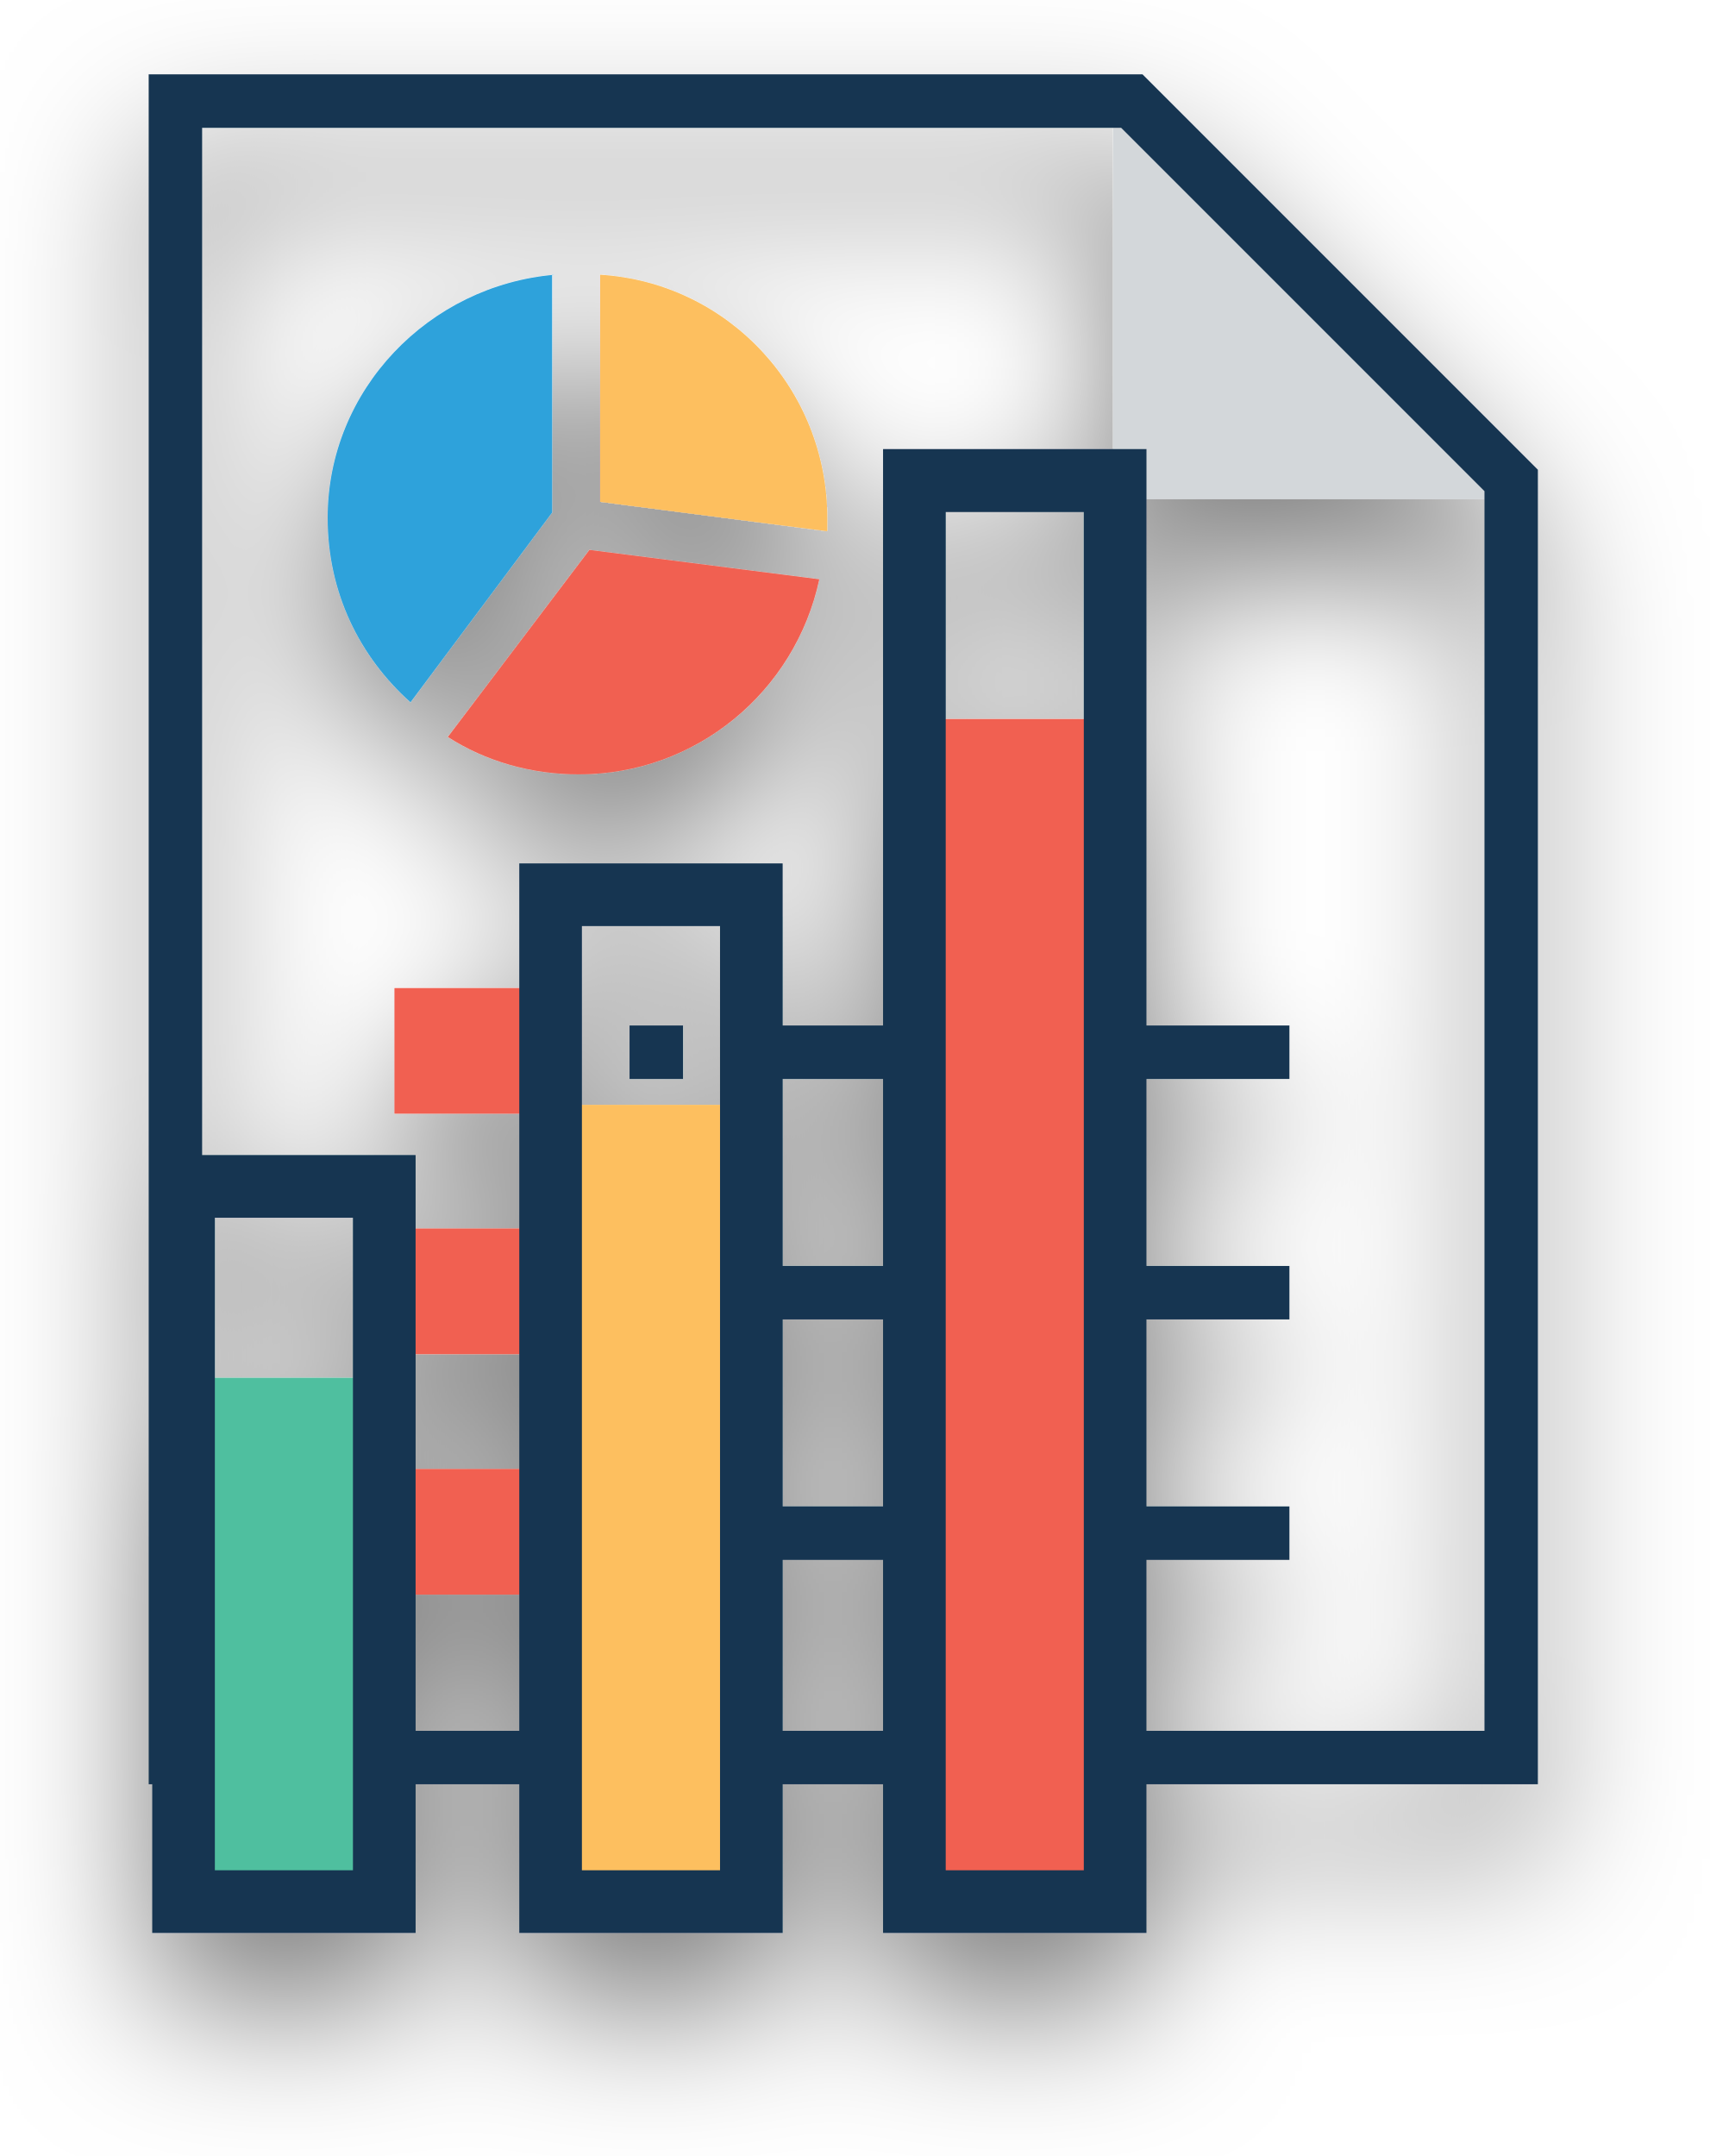
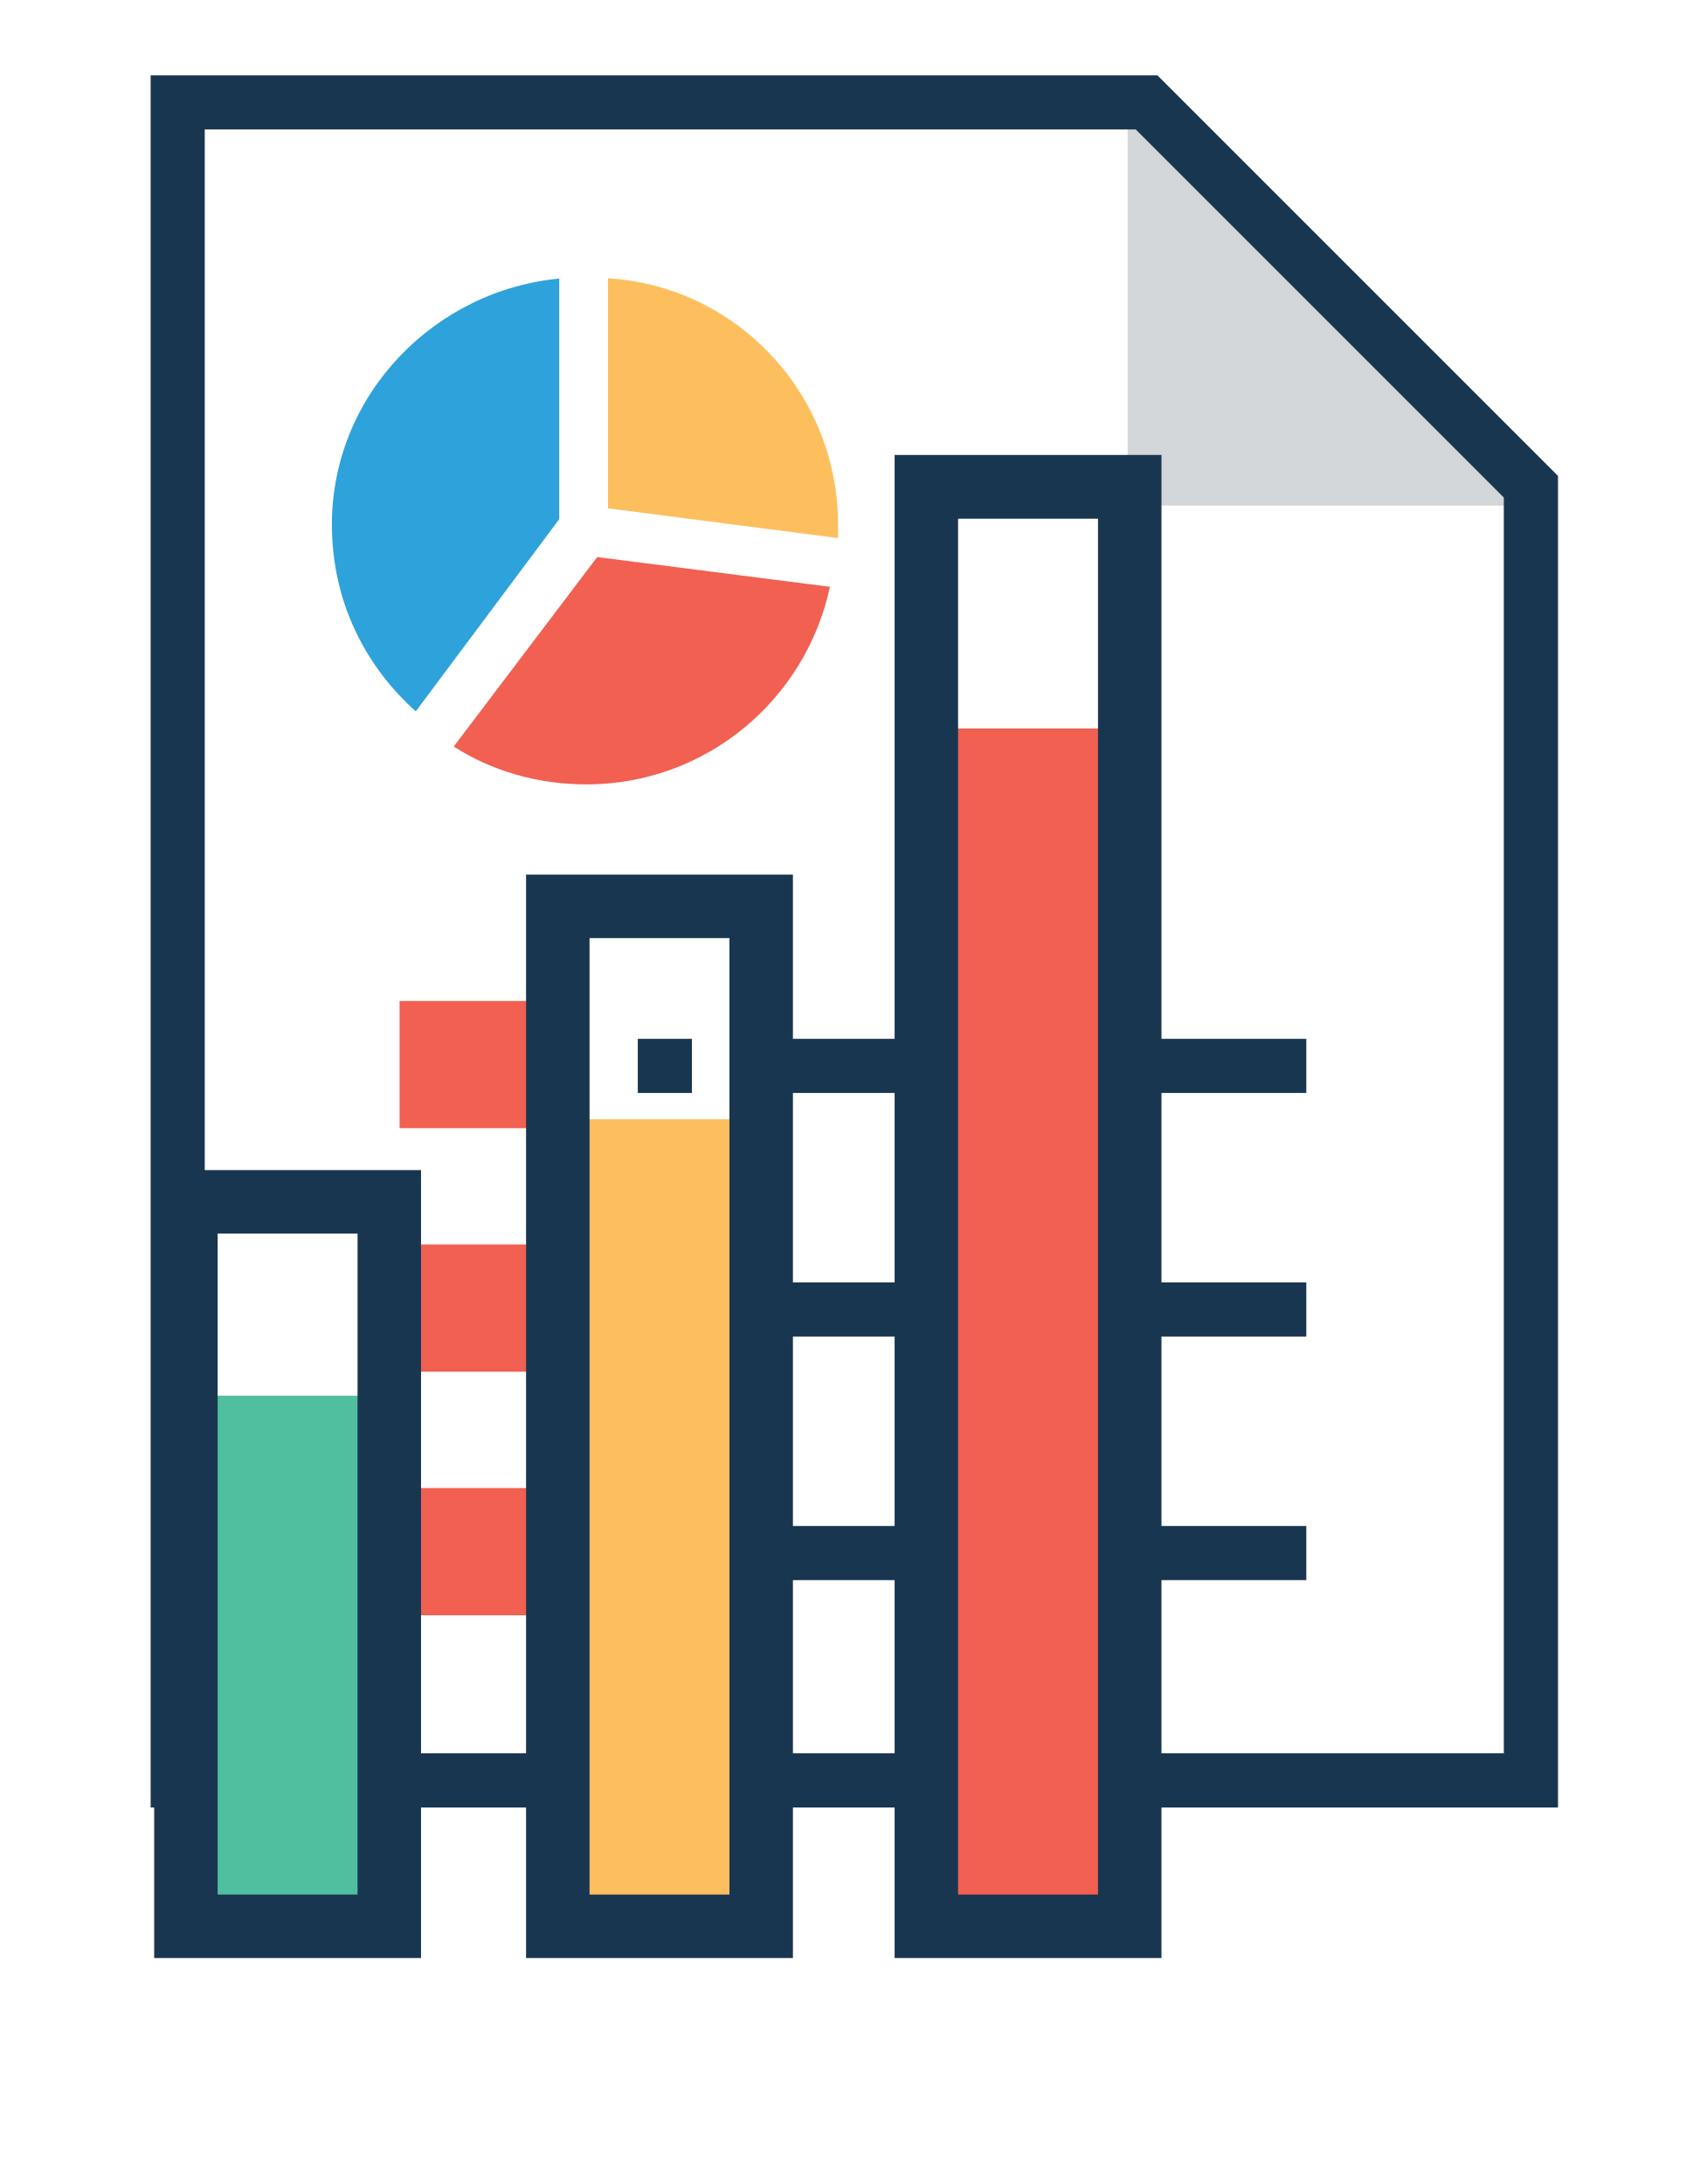
- <svg xmlns="http://www.w3.org/2000/svg" width="46px" height="58px" viewBox="0 0 46 58" version="1.1">
-   <defs>
-     <filter x="-18.4%" y="-10.0%" width="136.8%" height="130.0%" filterUnits="objectBoundingBox" id="filter-1">
-       <feOffset dx="0" dy="2" in="SourceAlpha" result="shadowOffsetOuter1" />
-       <feGaussianBlur stdDeviation="2" in="shadowOffsetOuter1" result="shadowBlurOuter1" />
-       <feColorMatrix values="0 0 0 0 0   0 0 0 0 0   0 0 0 0 0  0 0 0 0.5 0" type="matrix" in="shadowBlurOuter1" result="shadowMatrixOuter1" />
-       <feMerge>
-         <feMergeNode in="shadowMatrixOuter1" />
-         <feMergeNode in="SourceGraphic" />
-       </feMerge>
-     </filter>
-   </defs>
-   <g id="Page-1" stroke="none" stroke-width="1" fill="none" fill-rule="evenodd">
-     <g id="MD" transform="translate(-797, -865)" fill-rule="nonzero">
-       <g id="Benefits" transform="translate(279, 843)">
-         <g id="Difficult" transform="translate(454, 0)">
-           <g id="Group-4" filter="url(#filter-1)" transform="translate(68, 24)">
-             <g id="flaticon1491911197-svg">
-               <polygon id="Shape" fill="#D3D7DA" points="25.947 11.428 36.656 11.428 25.947 0.719" />
-               <path d="M37.375,46 L0,46 L0,0 L26.738,0 L37.375,10.637 L37.375,46 Z M1.438,44.562 L35.938,44.562 L35.938,11.213 L26.163,1.438 L1.438,1.438 L1.438,44.562 Z" id="Shape" fill="#193651" />
-               <path d="M8.05,17.825 C9.056,18.472 10.278,18.831 11.572,18.831 C14.734,18.831 17.394,16.603 18.041,13.584 L11.859,12.794 L8.05,17.825 Z" id="Shape" fill="#F16051" />
-               <path d="M18.256,12.291 L18.256,11.931 C18.256,8.481 15.597,5.606 12.147,5.391 L12.147,11.5 L18.256,12.291 Z" id="Shape" fill="#FDBF5E" />
-               <path d="M10.925,5.391 C7.547,5.678 4.816,8.481 4.816,11.931 C4.816,13.944 5.678,15.669 7.044,16.891 L10.853,11.787 L10.853,5.391 L10.925,5.391 Z" id="Shape" fill="#2EA2DB" />
-               <rect id="Rectangle-path" fill="#193651" x="12.938" y="38.525" width="1.438" height="1.438" />
-               <rect id="Rectangle-path" fill="#F16051" x="6.612" y="37.519" width="3.378" height="3.378" />
-               <rect id="Rectangle-path" fill="#193651" x="12.938" y="32.056" width="1.438" height="1.438" />
-               <rect id="Rectangle-path" fill="#F16051" x="6.612" y="31.05" width="3.378" height="3.378" />
-               <g id="Group" transform="translate(12.9375, 25.5875)" fill="#193651">
-                 <rect id="Rectangle-path" x="0" y="0" width="1.438" height="1.438" />
-                 <rect id="Rectangle-path" x="3.378" y="12.938" width="14.375" height="1.438" />
-                 <rect id="Rectangle-path" x="3.378" y="6.469" width="14.375" height="1.438" />
-                 <rect id="Rectangle-path" x="3.378" y="0" width="14.375" height="1.438" />
-               </g>
-               <rect id="Rectangle-path" fill="#F16051" x="6.612" y="24.581" width="3.378" height="3.378" />
-             </g>
-             <g id="flaticon1491911202-svg" transform="translate(0.094608, 10.08109)">
-               <rect id="Rectangle-path" fill="#F16051" x="20.502" y="7.263" width="5.401" height="31.816" />
-               <rect id="Rectangle-path" fill="#FDBF5E" x="10.714" y="17.642" width="5.401" height="21.437" />
-               <rect id="Rectangle-path" fill="#4FBF9F" x="0.838" y="24.985" width="5.401" height="14.094" />
-               <g id="Group" fill="#193651">
-                 <path d="M26.75,39.918 L19.663,39.918 L19.663,0 L26.75,0 L26.75,39.918 Z M21.349,38.232 L25.064,38.232 L25.064,1.694 L21.349,1.694 L21.349,38.232 Z" id="Shape" />
-                 <path d="M16.962,39.918 L9.876,39.918 L9.876,11.146 L16.962,11.146 L16.962,39.918 L16.962,39.918 Z M11.561,38.232 L15.277,38.232 L15.277,12.832 L11.561,12.832 L11.561,38.232 Z" id="Shape" />
-                 <path d="M7.087,39.918 L0,39.918 L0,18.992 L7.087,18.992 L7.087,39.918 L7.087,39.918 Z M1.686,38.232 L5.401,38.232 L5.401,20.678 L1.686,20.678 L1.686,38.232 Z" id="Shape" />
-               </g>
-             </g>
-           </g>
-         </g>
-       </g>
-     </g>
-   </g>
+ <svg xmlns="http://www.w3.org/2000/svg" version="1.1" width="25" height="32" viewBox="0 0 25 32">
+   <path fill="#d3d7da" d="M16.522 7.409h5.909l-5.909-5.909z" />
+   <path fill="#193651" d="M22.828 26.483h-20.621v-25.379h14.752l5.869 5.869v19.51zM3 25.69h19.034v-18.4l-5.393-5.393h-13.641v23.793z" />
+   <path fill="#f16051" d="M6.648 10.938c0.555 0.357 1.229 0.555 1.943 0.555 1.745 0 3.212-1.229 3.569-2.895l-3.41-0.436-2.102 2.776z" />
+   <path fill="#fdbf5e" d="M12.279 7.884v-0.198c0-1.903-1.467-3.49-3.371-3.609v3.371l3.371 0.436z" />
+   <path fill="#2ea2db" d="M8.234 4.078c-1.864 0.159-3.371 1.705-3.371 3.609 0 1.11 0.476 2.062 1.229 2.736l2.102-2.816v-3.529h0.040z" />
+   <path fill="#193651" d="M9.345 22.359h0.793v0.793h-0.793v-0.793z" />
+   <path fill="#f16051" d="M5.855 21.803h1.864v1.864h-1.864v-1.864z" />
+   <path fill="#193651" d="M9.345 18.79h0.793v0.793h-0.793v-0.793z" />
+   <path fill="#f16051" d="M5.855 18.234h1.864v1.864h-1.864v-1.864z" />
+   <path fill="#193651" d="M9.345 15.221h0.793v0.793h-0.793v-0.793z" />
+   <path fill="#193651" d="M11.209 22.359h7.931v0.793h-7.931v-0.793z" />
+   <path fill="#193651" d="M11.209 18.79h7.931v0.793h-7.931v-0.793z" />
+   <path fill="#193651" d="M11.209 15.221h7.931v0.793h-7.931v-0.793z" />
+   <path fill="#f16051" d="M5.855 14.666h1.864v1.864h-1.864v-1.864z" />
+   <path fill="#f16051" d="M13.57 10.673h2.98v17.554h-2.98v-17.554z" />
+   <path fill="#fdbf5e" d="M8.17 16.399h2.98v11.827h-2.98v-11.827z" />
+   <path fill="#4fbf9f" d="M2.722 20.45h2.98v7.776h-2.98v-7.776z" />
+   <path fill="#193651" d="M17.018 28.689h-3.91v-22.023h3.91v22.023zM14.038 27.759h2.050v-20.159h-2.050v20.159z" />
+   <path fill="#193651" d="M11.618 28.689h-3.91v-15.874h3.91v15.874zM8.638 27.759h2.050v-14.014h-2.050v14.014z" />
+   <path fill="#193651" d="M6.169 28.689h-3.91v-11.545h3.91v11.545zM3.189 27.759h2.050v-9.685h-2.050v9.685z" />
</svg>
